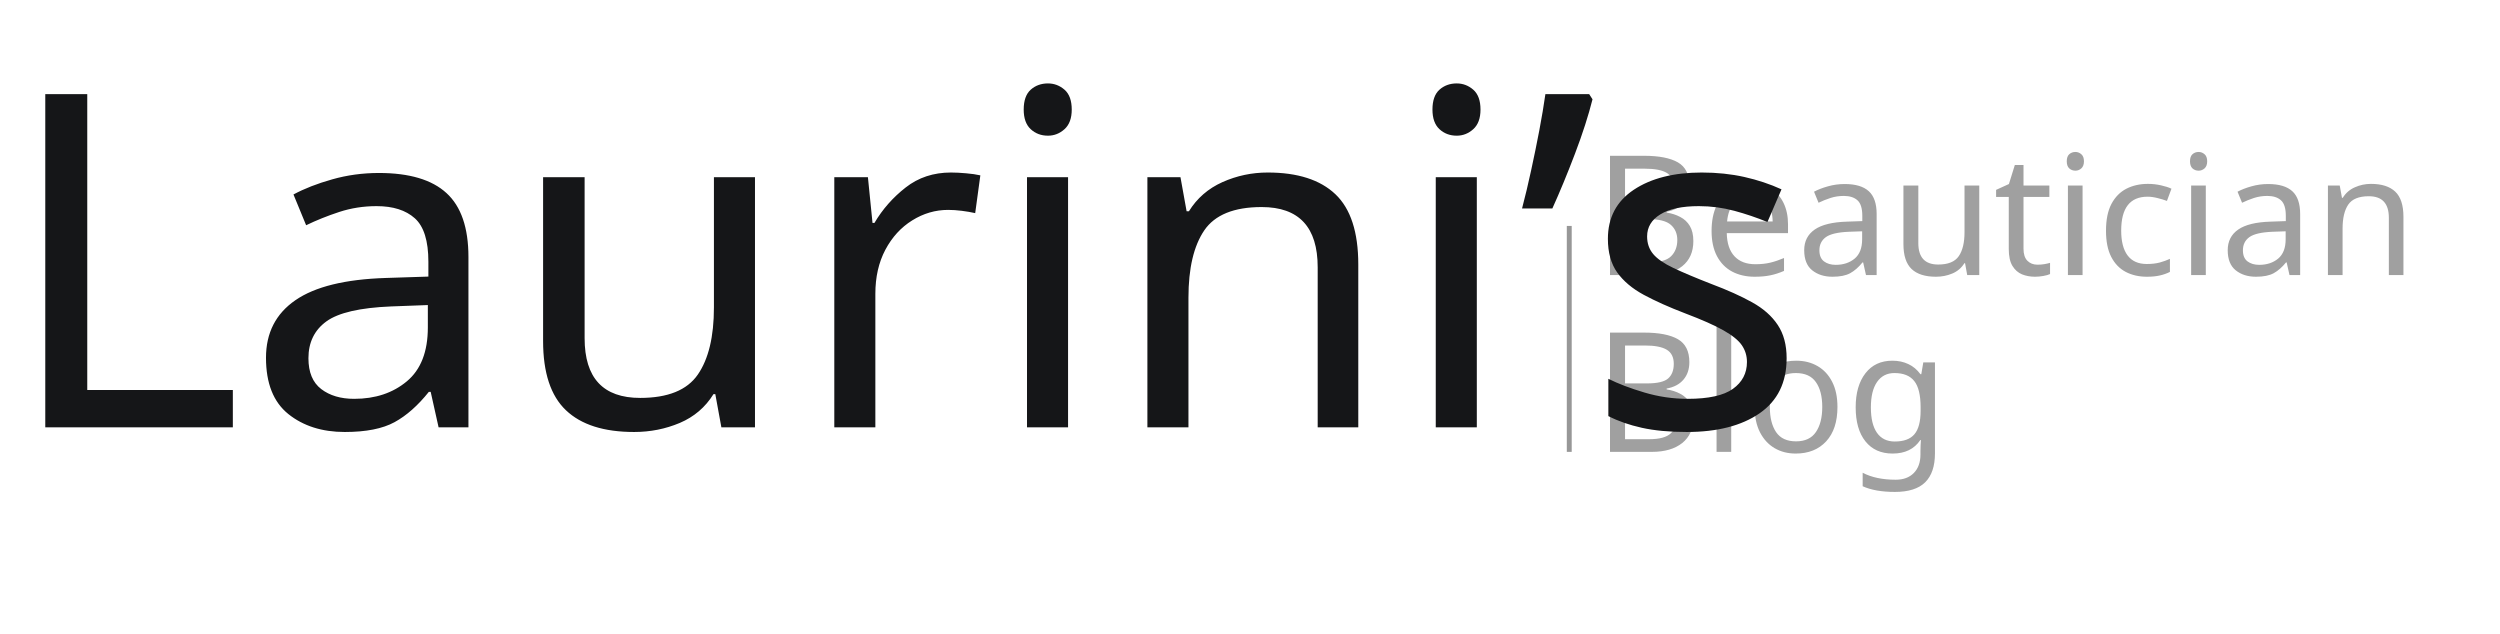
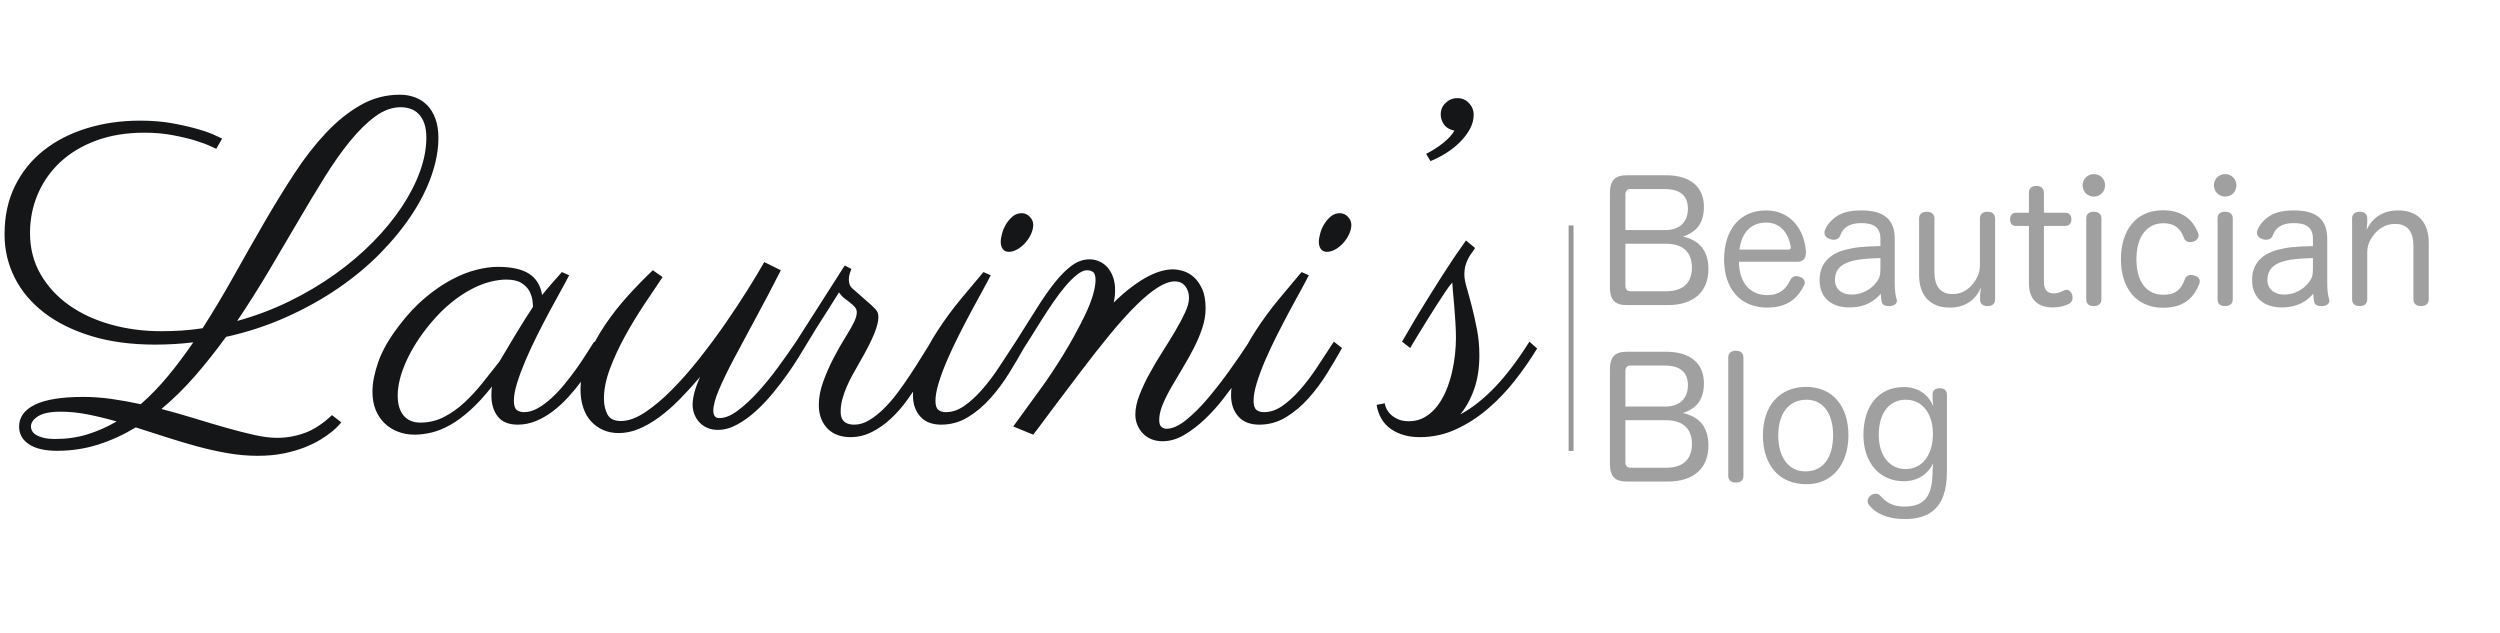
- <svg xmlns="http://www.w3.org/2000/svg" width="509px" height="129px" viewBox="0 0 509 129" version="1.1">
+ <svg xmlns="http://www.w3.org/2000/svg" width="510px" height="129px" viewBox="0 0 510 129" version="1.1">
  <g id="Page-1" stroke="none" stroke-width="1" fill="none" fill-rule="evenodd">
    <g id="Artboard" transform="translate(-158, -16)">
      <g id="Group" transform="translate(158, 16)">
-         <g id="Logo" transform="translate(319, 26)">
-           <text id="Beautician-Blog" font-family="HiraMaruProN-W4, Hiragino Maru Gothic ProN" font-size="34" font-weight="normal" line-spacing="36" fill="#A0A0A0">
-             <tspan x="5.5" y="30">Beautician </tspan>
-             <tspan x="5.5" y="66">Blog</tspan>
-           </text>
+         <g id="Logo" transform="translate(320, 26)">
+           <path d="M20.256,36.238 C25.492,36.238 28.518,33.518 28.518,28.894 C28.518,25.222 26.75,22.978 23.282,22.264 C26.206,21.312 27.6,19.408 27.6,16.178 C27.6,12.098 24.778,9.752 19.882,9.752 L11.858,9.752 C9.444,9.752 8.424,10.806 8.424,13.424 L8.424,32.6 C8.424,35.184 9.444,36.238 11.858,36.238 L20.256,36.238 Z M19.712,20.938 L11.586,20.938 L11.586,13.662 C11.586,12.982 11.926,12.574 12.572,12.574 L19.644,12.574 C22.738,12.574 24.336,13.934 24.336,16.586 C24.336,19.306 22.636,20.938 19.712,20.938 Z M19.882,33.416 L12.674,33.416 C11.926,33.416 11.586,33.042 11.586,32.294 L11.586,23.726 L19.814,23.726 C23.282,23.726 25.152,25.392 25.152,28.588 C25.152,31.716 23.316,33.416 19.882,33.416 Z M40.52,36.748 C44.94,36.748 46.912,34.504 48,32.26 C48.136,32.056 48.17,31.852 48.17,31.648 C48.17,31.036 47.694,30.628 47.116,30.458 C46.878,30.39 46.64,30.322 46.402,30.322 C45.926,30.322 45.484,30.56 45.178,31.172 C44.362,32.974 43.002,34.198 40.554,34.198 C36.882,34.198 34.808,31.58 34.74,27.398 L46.708,27.398 C47.762,27.398 48.408,26.752 48.408,25.528 L48.408,25.256 L48.408,25.256 C48.068,20.802 45.28,16.926 40.316,16.926 C34.774,16.926 31.714,21.04 31.714,26.922 C31.714,32.804 34.944,36.748 40.52,36.748 Z M44.804,24.916 L34.842,24.916 C35.284,21.584 37.052,19.408 40.316,19.408 C43.444,19.408 44.906,21.89 45.314,24.304 L45.314,24.474 L45.314,24.474 C45.314,24.78 45.178,24.916 44.804,24.916 Z M57.214,36.714 C60.58,36.714 62.382,35.388 63.674,33.926 C63.708,34.606 63.776,35.218 63.878,35.626 C64.014,36.238 64.626,36.442 65.306,36.442 L65.612,36.442 L65.612,36.442 C66.462,36.374 66.972,35.898 66.972,35.354 C66.972,35.252 66.938,35.116 66.904,35.014 C66.7,34.368 66.53,33.212 66.53,32.022 L66.53,22.74 C66.53,18.728 64.286,16.926 59.73,16.926 C56.976,16.926 55.446,17.504 54.256,18.422 C53.474,19.034 52.59,20.02 52.25,21.074 C52.216,21.21 52.182,21.346 52.182,21.482 C52.182,22.094 52.658,22.57 53.304,22.774 C53.542,22.876 53.814,22.91 54.086,22.91 C54.664,22.91 55.174,22.672 55.412,22.026 C55.99,20.462 57.214,19.51 59.696,19.51 C62.382,19.51 63.606,20.496 63.606,22.74 L63.606,24.202 C59.968,24.27 58.2,24.474 56.33,24.984 C53.1,25.868 51.196,27.908 51.196,31.104 C51.196,34.606 53.474,36.714 57.214,36.714 Z M57.724,34.096 C55.684,34.096 54.324,32.906 54.324,31.138 C54.324,29.506 55.038,28.452 56.398,27.772 C57.758,27.092 59.628,26.752 63.606,26.65 L63.606,28.928 C63.606,30.22 63.368,30.866 62.722,31.682 C61.634,33.042 59.866,34.096 57.724,34.096 Z M77.716,36.748 C81.116,36.748 83.088,35.014 84.142,32.634 C84.04,33.178 83.938,33.858 83.938,34.232 L83.938,35.184 C83.938,36.034 84.584,36.442 85.502,36.442 C86.386,36.442 86.998,36 86.998,35.082 L86.998,18.558 C86.998,17.64 86.352,17.198 85.468,17.198 C84.55,17.198 83.904,17.64 83.904,18.558 L83.904,28.01 C83.904,29.336 83.564,30.39 82.748,31.546 C81.592,33.144 80.13,33.994 78.328,33.994 C75.812,33.994 74.622,32.362 74.622,29.438 L74.622,18.558 C74.622,17.64 73.976,17.198 73.058,17.198 C72.14,17.198 71.494,17.64 71.494,18.558 L71.494,30.084 C71.494,34.232 73.704,36.748 77.716,36.748 Z M98.728,36.714 C100.19,36.714 101.108,36.442 102.094,35.966 C102.604,35.694 102.808,35.218 102.808,34.742 C102.808,34.504 102.774,34.232 102.672,33.994 C102.468,33.484 102.06,33.11 101.55,33.11 C101.346,33.11 101.142,33.178 100.938,33.28 C100.36,33.62 99.782,33.858 98.932,33.858 C97.674,33.858 96.96,33.144 96.96,31.478 L96.96,20.088 L101.312,20.088 C102.128,20.088 102.57,19.544 102.57,18.762 C102.57,17.946 102.162,17.402 101.312,17.402 L96.96,17.402 L96.96,13.288 C96.96,12.404 96.314,11.928 95.43,11.928 C94.478,11.928 93.9,12.404 93.9,13.288 L93.9,17.402 L91.282,17.402 C90.432,17.402 90.058,17.98 90.058,18.762 C90.058,19.544 90.432,20.088 91.248,20.088 L93.9,20.088 L93.9,31.75 C93.9,35.32 95.94,36.714 98.728,36.714 Z M107.16,14.104 C108.418,14.104 109.438,13.118 109.438,11.792 C109.438,10.5 108.418,9.514 107.16,9.514 C105.868,9.514 104.848,10.5 104.848,11.792 C104.848,13.118 105.868,14.104 107.16,14.104 Z M107.126,36.442 C108.044,36.442 108.69,36 108.69,35.082 L108.69,18.524 C108.69,17.64 108.044,17.198 107.126,17.198 C106.174,17.198 105.596,17.64 105.596,18.524 L105.596,35.082 C105.596,36 106.174,36.442 107.126,36.442 Z M121.27,36.782 C125.894,36.782 127.696,34.334 128.614,31.988 C128.716,31.75 128.75,31.58 128.75,31.376 C128.75,30.764 128.274,30.356 127.662,30.22 C127.424,30.118 127.186,30.084 126.948,30.084 C126.404,30.084 125.928,30.356 125.69,31.002 C125.044,32.838 123.99,34.13 121.338,34.13 C117.734,34.13 115.83,31.308 115.83,26.854 C115.83,22.536 117.768,19.544 121.304,19.544 C123.888,19.544 124.908,20.87 125.554,22.604 C125.792,23.182 126.234,23.386 126.744,23.386 C126.982,23.386 127.254,23.352 127.492,23.284 C128.002,23.08 128.512,22.672 128.512,22.026 C128.512,21.89 128.478,21.686 128.41,21.516 C127.56,19.374 125.724,16.892 121.236,16.892 C115.66,16.892 112.668,21.074 112.668,26.888 C112.668,32.736 115.762,36.782 121.27,36.782 Z M133.952,14.104 C135.21,14.104 136.23,13.118 136.23,11.792 C136.23,10.5 135.21,9.514 133.952,9.514 C132.66,9.514 131.64,10.5 131.64,11.792 C131.64,13.118 132.66,14.104 133.952,14.104 Z M133.918,36.442 C134.836,36.442 135.482,36 135.482,35.082 L135.482,18.524 C135.482,17.64 134.836,17.198 133.918,17.198 C132.966,17.198 132.388,17.64 132.388,18.524 L132.388,35.082 C132.388,36 132.966,36.442 133.918,36.442 Z M145.444,36.714 C148.81,36.714 150.612,35.388 151.904,33.926 C151.938,34.606 152.006,35.218 152.108,35.626 C152.244,36.238 152.856,36.442 153.536,36.442 L153.842,36.442 L153.842,36.442 C154.692,36.374 155.202,35.898 155.202,35.354 C155.202,35.252 155.168,35.116 155.134,35.014 C154.93,34.368 154.76,33.212 154.76,32.022 L154.76,22.74 C154.76,18.728 152.516,16.926 147.96,16.926 C145.206,16.926 143.676,17.504 142.486,18.422 C141.704,19.034 140.82,20.02 140.48,21.074 C140.446,21.21 140.412,21.346 140.412,21.482 C140.412,22.094 140.888,22.57 141.534,22.774 C141.772,22.876 142.044,22.91 142.316,22.91 C142.894,22.91 143.404,22.672 143.642,22.026 C144.22,20.462 145.444,19.51 147.926,19.51 C150.612,19.51 151.836,20.496 151.836,22.74 L151.836,24.202 C148.198,24.27 146.43,24.474 144.56,24.984 C141.33,25.868 139.426,27.908 139.426,31.104 C139.426,34.606 141.704,36.714 145.444,36.714 Z M145.954,34.096 C143.914,34.096 142.554,32.906 142.554,31.138 C142.554,29.506 143.268,28.452 144.628,27.772 C145.988,27.092 147.858,26.752 151.836,26.65 L151.836,28.928 C151.836,30.22 151.598,30.866 150.952,31.682 C149.864,33.042 148.096,34.096 145.954,34.096 Z M173.902,36.442 C174.786,36.442 175.466,36 175.466,35.082 L175.466,23.556 C175.466,19.374 173.29,16.926 169.244,16.926 C166.014,16.926 163.974,18.456 162.784,20.87 C162.818,20.224 162.92,19.884 162.92,19.442 L162.92,18.524 C162.92,17.64 162.308,17.198 161.424,17.198 C160.472,17.198 159.826,17.64 159.826,18.524 L159.826,35.082 C159.826,36 160.438,36.442 161.39,36.442 C162.274,36.442 162.92,36 162.92,35.082 L162.92,25.562 C162.92,24.236 163.26,23.25 164.11,22.094 C165.266,20.496 166.796,19.68 168.632,19.68 C171.182,19.68 172.338,21.312 172.338,24.202 L172.338,35.082 C172.338,36 172.984,36.442 173.902,36.442 Z M20.256,72.238 C25.492,72.238 28.518,69.518 28.518,64.894 C28.518,61.222 26.75,58.978 23.282,58.264 C26.206,57.312 27.6,55.408 27.6,52.178 C27.6,48.098 24.778,45.752 19.882,45.752 L11.858,45.752 C9.444,45.752 8.424,46.806 8.424,49.424 L8.424,68.6 C8.424,71.184 9.444,72.238 11.858,72.238 L20.256,72.238 Z M19.712,56.938 L11.586,56.938 L11.586,49.662 C11.586,48.982 11.926,48.574 12.572,48.574 L19.644,48.574 C22.738,48.574 24.336,49.934 24.336,52.586 C24.336,55.306 22.636,56.938 19.712,56.938 Z M19.882,69.416 L12.674,69.416 C11.926,69.416 11.586,69.042 11.586,68.294 L11.586,59.726 L19.814,59.726 C23.282,59.726 25.152,61.392 25.152,64.588 C25.152,67.716 23.316,69.416 19.882,69.416 Z M34.128,72.442 C35.046,72.442 35.658,72 35.658,71.082 L35.658,46.908 C35.658,45.99 35.046,45.548 34.128,45.548 C33.176,45.548 32.564,45.99 32.564,46.908 L32.564,71.082 C32.564,72 33.176,72.442 34.128,72.442 Z M48.51,72.782 C53.814,72.782 57.078,68.702 57.078,62.786 C57.078,56.87 53.882,52.926 48.442,52.926 C42.934,52.926 39.636,56.904 39.636,62.786 C39.636,68.838 42.9,72.782 48.51,72.782 Z M48.306,70.164 C44.804,70.164 42.764,67.206 42.764,62.888 C42.764,58.366 44.872,55.544 48.544,55.544 C52.012,55.544 53.95,58.468 53.95,62.752 C53.95,67.274 52.012,70.164 48.306,70.164 Z M68.57,79.888 C73.058,79.888 77.172,78.12 77.172,70.3 L77.172,54.558 C77.172,53.64 76.628,53.198 75.71,53.198 C74.724,53.198 74.248,53.708 74.248,54.422 L74.248,55.442 C74.248,55.816 74.35,56.462 74.384,56.836 C73.432,54.66 71.494,52.96 68.4,52.96 C63.164,52.96 60.138,56.904 60.138,62.752 C60.138,68.43 63.504,72.17 68.332,72.17 C71.324,72.17 73.262,70.674 74.384,68.532 C74.316,69.008 74.248,69.756 74.248,70.164 C74.214,75.196 72.684,77.338 68.434,77.338 C66.36,77.338 64.864,76.624 63.606,75.162 C63.334,74.856 62.994,74.72 62.62,74.72 C62.28,74.72 61.906,74.856 61.634,75.06 C61.226,75.366 60.988,75.808 60.988,76.25 C60.988,76.522 61.09,76.76 61.26,76.998 C62.552,78.664 64.898,79.888 68.57,79.888 Z M68.74,69.688 C65.578,69.688 63.266,67.07 63.266,62.752 C63.266,58.366 65.306,55.544 68.774,55.544 C72.242,55.544 74.316,58.468 74.316,62.514 C74.316,66.73 72.208,69.688 68.74,69.688 Z" id="BeauticianBlog" fill="#A0A0A0" fill-rule="nonzero" />
          <line x1="0.5" y1="20.5" x2="0.5" y2="65.5" id="Line" stroke="#979797" stroke-linecap="square" />
        </g>
-         <text id="Laurini’s" font-family="Parisienne-Regular, Parisienne" font-size="95" font-weight="normal" fill="#151618">
-           <tspan x="0" y="87">Laurini’s</tspan>
-         </text>
+         <g id="Laurini’s" fill="#151618" fill-rule="nonzero">
+           <path d="M52.556,92.984 C54.504,92.984 56.275,92.822 57.867,92.497 C59.46,92.172 60.883,91.762 62.135,91.268 C63.387,90.773 64.478,90.239 65.405,89.667 C66.333,89.095 67.106,88.554 67.725,88.044 C68.343,87.533 68.807,87.101 69.116,86.745 C69.425,86.389 69.596,86.196 69.626,86.165 L69.626,86.165 L67.725,84.681 C65.9,86.412 64.068,87.618 62.228,88.299 C60.388,88.979 58.478,89.319 56.499,89.319 C55.169,89.319 53.639,89.126 51.907,88.74 C50.175,88.353 48.296,87.874 46.271,87.302 C44.245,86.729 42.104,86.095 39.846,85.4 C37.589,84.704 35.285,84.047 32.935,83.428 C35.347,81.418 37.635,79.168 39.8,76.679 C41.965,74.19 44.067,71.538 46.108,68.724 C50.438,67.765 54.52,66.427 58.354,64.711 C62.189,62.995 65.715,61.039 68.931,58.843 C72.147,56.648 75.023,54.259 77.559,51.677 C80.094,49.094 82.244,46.466 84.006,43.791 C85.769,41.116 87.114,38.441 88.042,35.766 C88.97,33.091 89.434,30.547 89.434,28.135 C89.434,26.651 89.233,25.352 88.831,24.239 C88.429,23.125 87.872,22.205 87.161,21.479 C86.449,20.752 85.614,20.211 84.656,19.855 C83.697,19.5 82.661,19.322 81.548,19.322 C78.703,19.322 76.043,20.025 73.569,21.432 C71.095,22.839 68.737,24.734 66.495,27.115 C64.253,29.496 62.096,32.271 60.024,35.441 C57.952,38.611 55.896,41.958 53.855,45.484 C51.814,49.009 49.765,52.612 47.709,56.292 C45.652,59.972 43.526,63.528 41.331,66.961 C39.939,67.177 38.54,67.332 37.133,67.425 C35.726,67.518 34.295,67.564 32.842,67.564 C29.285,67.564 25.892,67.116 22.66,66.219 C19.428,65.322 16.591,64.015 14.148,62.299 C11.705,60.583 9.757,58.48 8.303,55.99 C6.85,53.501 6.123,50.679 6.123,47.525 C6.123,44.711 6.656,42.059 7.723,39.57 C8.79,37.08 10.321,34.908 12.316,33.052 C14.31,31.197 16.753,29.736 19.645,28.669 C22.536,27.602 25.806,27.068 29.456,27.068 C31.528,27.068 33.46,27.238 35.254,27.579 C37.048,27.919 38.594,28.29 39.893,28.692 C41.191,29.094 42.212,29.473 42.954,29.828 C43.696,30.184 44.083,30.362 44.114,30.362 L44.114,30.362 L45.32,28.274 C45.227,28.243 44.763,28.027 43.928,27.625 C43.093,27.223 41.941,26.806 40.472,26.373 C39.003,25.94 37.264,25.538 35.254,25.167 C33.244,24.795 31.017,24.61 28.574,24.61 C24.709,24.61 21.09,25.128 17.72,26.164 C14.349,27.2 11.419,28.7 8.929,30.663 C6.44,32.627 4.484,35.047 3.062,37.923 C1.639,40.799 0.928,44.092 0.928,47.803 C0.928,50.958 1.616,53.903 2.992,56.64 C4.368,59.377 6.37,61.758 8.999,63.783 C11.628,65.809 14.844,67.402 18.647,68.561 C22.451,69.721 26.781,70.301 31.636,70.301 C32.965,70.301 34.28,70.262 35.579,70.185 C36.877,70.108 38.161,69.992 39.429,69.837 C37.759,72.28 36.042,74.568 34.28,76.702 C32.517,78.836 30.662,80.753 28.713,82.454 C26.703,82.021 24.724,81.666 22.776,81.387 C20.828,81.109 18.895,80.97 16.978,80.97 C12.586,80.97 9.308,81.495 7.144,82.547 C4.979,83.598 3.896,85.098 3.896,87.046 C3.896,88.531 4.561,89.721 5.891,90.618 C7.221,91.515 9.138,91.963 11.643,91.963 C14.581,91.963 17.38,91.538 20.039,90.688 C22.699,89.837 25.25,88.67 27.693,87.186 C29.734,87.835 31.806,88.5 33.909,89.18 C36.012,89.861 38.114,90.487 40.217,91.059 C42.32,91.631 44.4,92.095 46.456,92.45 C48.513,92.806 50.546,92.984 52.556,92.984 Z M48.381,65.477 C50.608,62.168 52.742,58.797 54.783,55.364 C56.824,51.932 58.787,48.6 60.674,45.368 C62.56,42.136 64.392,39.09 66.171,36.23 C67.949,33.369 69.704,30.88 71.436,28.761 C73.167,26.643 74.884,24.965 76.584,23.729 C78.285,22.492 80.002,21.873 81.733,21.873 C82.445,21.873 83.117,21.981 83.751,22.198 C84.385,22.414 84.942,22.77 85.421,23.265 C85.9,23.759 86.279,24.401 86.558,25.19 C86.836,25.978 86.975,26.945 86.975,28.089 C86.975,30.285 86.542,32.581 85.676,34.977 C84.81,37.374 83.566,39.794 81.942,42.237 C80.319,44.68 78.355,47.069 76.051,49.404 C73.747,51.738 71.165,53.926 68.304,55.967 C65.444,58.008 62.336,59.848 58.981,61.487 C55.625,63.126 52.092,64.456 48.381,65.477 Z M11.365,89.551 C10.313,89.551 9.463,89.466 8.813,89.296 C8.164,89.126 7.654,88.917 7.283,88.67 C6.912,88.423 6.656,88.152 6.517,87.858 C6.378,87.564 6.309,87.294 6.309,87.046 C6.309,86.242 6.796,85.531 7.77,84.913 C8.744,84.294 10.282,83.985 12.385,83.985 C14.148,83.985 15.98,84.17 17.882,84.542 C19.784,84.913 21.755,85.392 23.796,85.979 C21.879,87.093 19.9,87.966 17.859,88.6 C15.818,89.234 13.653,89.551 11.365,89.551 Z M84.563,88.67 C85.676,88.67 86.844,88.523 88.065,88.229 C89.287,87.935 90.555,87.417 91.869,86.675 C93.183,85.933 94.544,84.928 95.951,83.66 C97.358,82.392 98.835,80.784 100.381,78.836 C100.319,79.083 100.28,79.416 100.265,79.833 C100.249,80.251 100.242,80.521 100.242,80.645 C100.242,82.408 100.675,83.846 101.541,84.959 C102.406,86.072 103.767,86.629 105.623,86.629 C106.89,86.629 108.127,86.382 109.333,85.887 C110.54,85.392 111.691,84.727 112.789,83.892 C113.887,83.057 114.931,82.098 115.92,81.016 C116.91,79.934 117.83,78.813 118.68,77.653 C119.531,76.493 120.312,75.341 121.023,74.197 C121.734,73.053 122.353,71.986 122.878,70.997 L122.878,70.997 L121.208,69.698 C120.776,70.378 120.25,71.205 119.631,72.179 C119.013,73.154 118.325,74.174 117.567,75.241 C116.809,76.308 115.998,77.367 115.132,78.418 C114.266,79.47 113.377,80.413 112.465,81.248 C111.552,82.083 110.625,82.763 109.681,83.289 C108.738,83.815 107.818,84.078 106.921,84.078 C106.303,84.078 105.8,83.931 105.414,83.637 C105.027,83.343 104.834,82.701 104.834,81.712 C104.834,80.722 105.058,79.509 105.507,78.071 C105.955,76.633 106.527,75.102 107.223,73.478 C107.919,71.855 108.692,70.193 109.542,68.492 C110.393,66.791 111.235,65.16 112.07,63.598 C112.905,62.036 113.686,60.606 114.413,59.307 C115.14,58.008 115.704,56.957 116.106,56.153 L116.106,56.153 L114.622,55.503 C113.91,56.307 113.215,57.096 112.534,57.869 C111.854,58.642 111.204,59.415 110.586,60.188 C110.277,58.24 109.395,56.795 107.942,55.851 C106.488,54.908 104.339,54.437 101.494,54.437 C100.226,54.437 98.788,54.638 97.18,55.04 C95.572,55.442 93.879,56.114 92.101,57.057 C90.323,58.001 88.514,59.245 86.674,60.792 C84.834,62.338 83.063,64.24 81.362,66.497 C79.352,69.126 77.953,71.576 77.164,73.849 C76.376,76.122 75.981,78.14 75.981,79.903 C75.981,81.325 76.206,82.578 76.654,83.66 C77.102,84.743 77.721,85.655 78.51,86.397 C79.298,87.139 80.21,87.704 81.246,88.09 C82.282,88.477 83.388,88.67 84.563,88.67 Z M85.769,86.211 C84.285,86.211 83.14,85.732 82.336,84.773 C81.532,83.815 81.13,82.454 81.13,80.691 C81.13,78.619 81.71,76.292 82.87,73.71 C84.03,71.128 85.676,68.554 87.81,65.987 C89.233,64.286 90.655,62.863 92.078,61.719 C93.5,60.575 94.884,59.655 96.229,58.959 C97.574,58.263 98.842,57.769 100.033,57.475 C101.224,57.181 102.298,57.034 103.257,57.034 C104.587,57.034 105.623,57.266 106.365,57.73 C107.107,58.194 107.648,58.743 107.988,59.377 C108.328,60.011 108.537,60.637 108.615,61.255 C108.692,61.874 108.73,62.322 108.73,62.601 C108.267,63.281 107.725,64.116 107.107,65.105 C106.488,66.095 105.854,67.123 105.205,68.19 C104.556,69.257 103.937,70.293 103.35,71.298 C102.762,72.303 102.267,73.13 101.865,73.78 C100.752,75.202 99.608,76.648 98.433,78.117 C97.257,79.586 96.021,80.923 94.722,82.129 C93.423,83.335 92.031,84.317 90.547,85.075 C89.062,85.833 87.47,86.211 85.769,86.211 Z M126.218,88.345 C127.61,88.345 128.986,88.059 130.347,87.487 C131.707,86.915 133.076,86.126 134.452,85.121 C135.828,84.116 137.212,82.91 138.604,81.503 C139.995,80.096 141.402,78.558 142.825,76.888 C142.33,77.97 141.951,78.991 141.688,79.949 C141.425,80.908 141.294,81.789 141.294,82.593 C141.294,83.274 141.418,83.923 141.665,84.542 C141.912,85.16 142.253,85.701 142.686,86.165 C143.118,86.629 143.652,87 144.286,87.278 C144.92,87.557 145.639,87.696 146.443,87.696 C147.742,87.696 149.056,87.332 150.386,86.606 C151.715,85.879 152.999,84.951 154.236,83.823 C155.473,82.694 156.648,81.449 157.761,80.088 C158.875,78.728 159.864,77.429 160.73,76.192 C161.596,74.955 162.323,73.857 162.91,72.898 C163.498,71.94 163.884,71.306 164.07,70.997 L164.07,70.997 L162.4,69.698 C161.318,71.306 160.104,73.03 158.759,74.87 C157.413,76.71 156.037,78.403 154.63,79.949 C153.223,81.495 151.831,82.779 150.455,83.799 C149.079,84.82 147.819,85.315 146.675,85.284 C146.273,85.284 145.979,85.145 145.793,84.866 C145.608,84.588 145.515,84.232 145.515,83.799 C145.515,82.748 145.894,81.325 146.652,79.532 C147.409,77.738 148.43,75.628 149.713,73.2 C150.997,70.772 152.465,68.036 154.12,64.99 C155.774,61.943 157.498,58.658 159.292,55.132 L159.292,55.132 L155.906,53.462 C155.04,55.009 153.919,56.88 152.543,59.075 C151.167,61.271 149.644,63.575 147.974,65.987 C146.304,68.399 144.533,70.788 142.662,73.154 C140.791,75.519 138.92,77.645 137.05,79.532 C135.179,81.418 133.354,82.949 131.576,84.124 C129.798,85.299 128.167,85.887 126.682,85.887 C125.321,85.887 124.401,85.438 123.922,84.542 C123.443,83.645 123.203,82.562 123.203,81.294 C123.203,79.408 123.621,77.359 124.456,75.148 C125.291,72.937 126.319,70.726 127.54,68.515 C128.762,66.304 130.061,64.162 131.437,62.09 C132.813,60.018 134.058,58.163 135.171,56.524 L135.171,56.524 L133.176,55.132 C131.599,56.617 129.937,58.318 128.19,60.235 C126.442,62.152 124.85,64.178 123.412,66.312 C121.974,68.445 120.783,70.641 119.84,72.898 C118.897,75.156 118.425,77.352 118.425,79.485 C118.425,80.846 118.611,82.075 118.982,83.173 C119.353,84.271 119.886,85.199 120.582,85.956 C121.278,86.714 122.098,87.302 123.041,87.719 C123.984,88.136 125.043,88.345 126.218,88.345 Z M173.44,89.18 C175.017,89.18 176.501,88.825 177.893,88.113 C179.285,87.402 180.576,86.49 181.766,85.376 C182.957,84.263 184.055,83.011 185.06,81.619 C186.065,80.228 186.985,78.859 187.82,77.514 C188.655,76.169 189.389,74.916 190.023,73.757 C190.657,72.597 191.206,71.677 191.67,70.997 L191.67,70.997 L189.954,69.698 C189.397,70.564 188.763,71.576 188.052,72.736 C187.34,73.896 186.567,75.11 185.732,76.377 C184.897,77.645 184.024,78.89 183.112,80.112 C182.199,81.333 181.256,82.423 180.282,83.382 C179.308,84.34 178.318,85.121 177.313,85.724 C176.308,86.327 175.295,86.629 174.275,86.629 C173.966,86.629 173.649,86.598 173.324,86.536 C172.999,86.474 172.698,86.351 172.419,86.165 C172.141,85.979 171.917,85.709 171.747,85.353 C171.577,84.998 171.492,84.526 171.492,83.938 C171.492,83.165 171.6,82.361 171.816,81.526 C172.033,80.691 172.319,79.856 172.675,79.021 C173.03,78.187 173.432,77.359 173.881,76.54 C174.329,75.72 174.785,74.909 175.249,74.104 C176.022,72.775 176.664,71.607 177.174,70.602 C177.684,69.597 178.086,68.724 178.38,67.981 C178.674,67.239 178.883,66.605 179.006,66.08 C179.13,65.554 179.192,65.105 179.192,64.734 C179.192,64.363 179.153,64.062 179.076,63.83 C178.999,63.598 178.798,63.304 178.473,62.948 C178.148,62.593 177.63,62.114 176.919,61.51 C176.208,60.907 175.234,60.049 173.997,58.936 C173.656,58.658 173.432,58.356 173.324,58.031 C173.216,57.707 173.162,57.374 173.162,57.034 C173.162,56.57 173.231,56.137 173.37,55.735 C173.51,55.333 173.61,55.04 173.672,54.854 L173.672,54.854 L172.327,54.158 L162.4,69.698 L164.07,70.997 C164.843,69.698 165.647,68.376 166.482,67.031 C167.317,65.685 168.09,64.472 168.801,63.389 C169.605,62.121 170.394,60.869 171.167,59.632 C171.445,60.096 171.793,60.49 172.211,60.815 C172.628,61.139 173.03,61.449 173.417,61.742 C173.803,62.036 174.128,62.338 174.391,62.647 C174.654,62.956 174.785,63.312 174.785,63.714 C174.785,64.271 174.6,64.935 174.229,65.708 C173.857,66.482 173.27,67.51 172.466,68.793 C171.662,70.077 170.858,71.491 170.054,73.038 C169.25,74.584 168.546,76.184 167.943,77.839 C167.34,79.493 167.039,81.078 167.039,82.593 C167.039,83.707 167.209,84.673 167.549,85.492 C167.889,86.312 168.353,87 168.94,87.557 C169.528,88.113 170.208,88.523 170.981,88.786 C171.755,89.049 172.574,89.18 173.44,89.18 Z M205.771,51.375 C206.359,51.375 206.947,51.205 207.534,50.865 C208.122,50.525 208.655,50.092 209.135,49.566 C209.614,49.04 210.008,48.445 210.317,47.78 C210.627,47.115 210.781,46.473 210.781,45.855 C210.781,45.267 210.549,44.726 210.085,44.231 C209.622,43.737 209.065,43.489 208.416,43.489 C207.735,43.489 207.132,43.706 206.606,44.139 C206.081,44.572 205.632,45.09 205.261,45.693 C204.89,46.296 204.612,46.937 204.426,47.618 C204.241,48.298 204.148,48.886 204.148,49.38 C204.148,49.937 204.287,50.409 204.565,50.795 C204.844,51.182 205.246,51.375 205.771,51.375 Z M191.995,86.629 C193.974,86.629 195.798,86.119 197.468,85.098 C199.138,84.078 200.669,82.787 202.061,81.225 C203.452,79.663 204.712,77.97 205.841,76.146 C206.97,74.321 207.983,72.605 208.879,70.997 L208.879,70.997 L207.209,69.698 C206.065,71.46 204.921,73.208 203.777,74.939 C202.633,76.671 201.465,78.21 200.275,79.555 C199.084,80.9 197.886,81.99 196.68,82.825 C195.474,83.66 194.237,84.078 192.969,84.078 C192.288,84.078 191.763,83.915 191.392,83.591 C191.021,83.266 190.835,82.655 190.835,81.758 C190.835,80.769 191.051,79.563 191.484,78.14 C191.917,76.718 192.482,75.195 193.177,73.571 C193.873,71.948 194.654,70.278 195.52,68.561 C196.386,66.845 197.236,65.206 198.071,63.644 C198.906,62.083 199.687,60.645 200.414,59.33 C201.141,58.016 201.705,56.957 202.107,56.153 L202.107,56.153 L200.623,55.503 C199.2,57.173 197.646,59.029 195.961,61.07 C194.275,63.111 192.714,65.237 191.276,67.448 C189.838,69.659 188.639,71.893 187.681,74.151 C186.722,76.408 186.243,78.573 186.243,80.645 C186.243,82.408 186.737,83.846 187.727,84.959 C188.717,86.072 190.139,86.629 191.995,86.629 Z M237.175,90.015 C238.629,90.015 240.074,89.598 241.512,88.763 C242.95,87.928 244.35,86.869 245.71,85.585 C247.071,84.302 248.347,82.895 249.537,81.364 C250.728,79.833 251.803,78.364 252.761,76.957 C253.72,75.55 254.524,74.298 255.173,73.2 C255.823,72.102 256.271,71.368 256.519,70.997 L256.519,70.997 L254.849,69.698 C253.643,71.553 252.297,73.517 250.813,75.589 C249.329,77.661 247.837,79.578 246.337,81.341 C244.837,83.104 243.36,84.565 241.907,85.724 C240.453,86.884 239.139,87.464 237.964,87.464 C237.593,87.464 237.253,87.34 236.943,87.093 C236.634,86.845 236.479,86.366 236.479,85.655 C236.479,84.727 236.711,83.699 237.175,82.57 C237.639,81.441 238.227,80.258 238.938,79.021 C239.649,77.785 240.407,76.501 241.211,75.171 C242.015,73.842 242.773,72.489 243.484,71.113 C244.195,69.736 244.783,68.36 245.247,66.984 C245.71,65.608 245.942,64.255 245.942,62.925 C245.942,61.286 245.703,59.949 245.223,58.913 C244.744,57.877 244.164,57.065 243.484,56.478 C242.804,55.89 242.077,55.488 241.304,55.271 C240.531,55.055 239.85,54.947 239.263,54.947 C238.582,54.947 237.825,55.055 236.99,55.271 C236.155,55.488 235.243,55.851 234.253,56.362 C233.263,56.872 232.181,57.56 231.006,58.426 C229.831,59.292 228.563,60.389 227.202,61.719 C227.388,60.853 227.48,60.018 227.48,59.214 C227.48,58.194 227.341,57.297 227.063,56.524 C226.785,55.751 226.406,55.094 225.927,54.552 C225.447,54.011 224.891,53.602 224.257,53.323 C223.623,53.045 222.965,52.906 222.285,52.906 C221.017,52.906 219.819,53.316 218.69,54.135 C217.561,54.955 216.402,56.106 215.211,57.591 C214.021,59.075 212.784,60.846 211.5,62.902 C210.217,64.959 208.787,67.224 207.209,69.698 L207.209,69.698 L208.879,70.997 C209.312,70.347 209.854,69.497 210.503,68.445 C211.152,67.394 211.848,66.281 212.59,65.105 C213.333,63.93 214.113,62.747 214.933,61.557 C215.752,60.366 216.564,59.299 217.368,58.356 C218.172,57.413 218.953,56.64 219.711,56.037 C220.468,55.434 221.141,55.132 221.729,55.132 C222.285,55.132 222.718,55.264 223.027,55.527 C223.337,55.789 223.491,56.338 223.491,57.173 C223.491,57.916 223.321,58.897 222.981,60.119 C222.641,61.34 222.022,62.879 221.125,64.734 C220.507,65.971 219.842,67.239 219.131,68.538 C218.42,69.837 217.67,71.128 216.881,72.411 C216.093,73.695 215.296,74.939 214.492,76.146 C213.688,77.352 212.9,78.48 212.126,79.532 L212.126,79.532 L206.699,87 L210.781,88.67 C211.152,88.206 211.57,87.657 212.034,87.023 C212.498,86.389 212.992,85.724 213.518,85.029 C214.044,84.333 214.569,83.629 215.095,82.918 C215.621,82.207 216.147,81.511 216.672,80.831 C217.878,79.253 219.115,77.614 220.383,75.914 C222.61,72.976 224.674,70.355 226.576,68.051 C228.478,65.747 230.233,63.807 231.841,62.229 C233.449,60.652 234.902,59.454 236.201,58.635 C237.5,57.815 238.644,57.405 239.634,57.405 C240.562,57.405 241.281,57.73 241.791,58.379 C242.301,59.029 242.556,59.833 242.556,60.792 C242.556,61.626 242.286,62.624 241.744,63.783 C241.203,64.943 240.531,66.203 239.727,67.564 C238.923,68.925 238.041,70.355 237.083,71.855 C236.124,73.355 235.243,74.847 234.438,76.331 C233.634,77.815 232.962,79.261 232.421,80.668 C231.879,82.075 231.609,83.382 231.609,84.588 C231.609,85.33 231.748,86.034 232.026,86.698 C232.305,87.363 232.684,87.943 233.163,88.438 C233.642,88.933 234.222,89.319 234.902,89.598 C235.583,89.876 236.34,90.015 237.175,90.015 Z M270.667,51.375 C271.254,51.375 271.842,51.205 272.429,50.865 C273.017,50.525 273.55,50.092 274.03,49.566 C274.509,49.04 274.903,48.445 275.212,47.78 C275.522,47.115 275.676,46.473 275.676,45.855 C275.676,45.267 275.444,44.726 274.98,44.231 C274.517,43.737 273.96,43.489 273.311,43.489 C272.63,43.489 272.027,43.706 271.501,44.139 C270.976,44.572 270.527,45.09 270.156,45.693 C269.785,46.296 269.507,46.937 269.321,47.618 C269.136,48.298 269.043,48.886 269.043,49.38 C269.043,49.937 269.182,50.409 269.46,50.795 C269.739,51.182 270.141,51.375 270.667,51.375 Z M256.89,86.629 C258.869,86.629 260.693,86.119 262.363,85.098 C264.033,84.078 265.564,82.787 266.956,81.225 C268.347,79.663 269.607,77.97 270.736,76.146 C271.865,74.321 272.878,72.605 273.774,70.997 L273.774,70.997 L272.104,69.698 C270.96,71.46 269.816,73.208 268.672,74.939 C267.528,76.671 266.36,78.21 265.17,79.555 C263.979,80.9 262.781,81.99 261.575,82.825 C260.369,83.66 259.132,84.078 257.864,84.078 C257.183,84.078 256.658,83.915 256.287,83.591 C255.916,83.266 255.73,82.655 255.73,81.758 C255.73,80.769 255.946,79.563 256.379,78.14 C256.812,76.718 257.377,75.195 258.073,73.571 C258.768,71.948 259.549,70.278 260.415,68.561 C261.281,66.845 262.131,65.206 262.966,63.644 C263.801,62.083 264.582,60.645 265.309,59.33 C266.036,58.016 266.6,56.957 267.002,56.153 L267.002,56.153 L265.518,55.503 C264.095,57.173 262.541,59.029 260.856,61.07 C259.17,63.111 257.609,65.237 256.171,67.448 C254.733,69.659 253.534,71.893 252.576,74.151 C251.617,76.408 251.138,78.573 251.138,80.645 C251.138,82.408 251.632,83.846 252.622,84.959 C253.612,86.072 255.034,86.629 256.89,86.629 Z M291.819,32.867 C292.901,32.434 293.968,31.885 295.02,31.22 C296.071,30.555 297.014,29.805 297.849,28.97 C298.684,28.135 299.357,27.246 299.867,26.303 C300.377,25.36 300.632,24.393 300.632,23.404 C300.632,22.507 300.315,21.718 299.681,21.038 C299.047,20.358 298.251,20.018 297.292,20.018 C296.396,20.018 295.607,20.335 294.927,20.969 C294.246,21.602 293.906,22.399 293.906,23.357 C293.906,24.069 294.123,24.741 294.556,25.375 C294.989,26.009 295.7,26.434 296.689,26.651 C296.257,27.455 295.499,28.29 294.417,29.156 C293.334,30.022 292.174,30.764 290.938,31.382 L290.938,31.382 L291.819,32.867 Z M289.639,89.18 C292.236,89.18 294.695,88.647 297.014,87.58 C299.333,86.513 301.498,85.121 303.508,83.405 C305.518,81.689 307.366,79.756 309.052,77.607 C310.737,75.457 312.244,73.285 313.574,71.089 L313.574,71.089 L311.997,69.698 C309.647,73.44 307.312,76.524 304.993,78.952 C302.673,81.379 300.308,83.243 297.896,84.542 C299.071,83.119 300.014,81.403 300.725,79.393 C301.436,77.382 301.792,75.063 301.792,72.435 C301.792,70.641 301.63,68.901 301.305,67.216 C300.98,65.531 300.632,63.969 300.261,62.531 C299.89,61.093 299.542,59.817 299.218,58.704 C298.893,57.591 298.73,56.709 298.73,56.06 C298.73,55.287 298.816,54.622 298.986,54.065 C299.156,53.509 299.357,53.022 299.589,52.604 C299.821,52.187 300.06,51.816 300.308,51.491 C300.555,51.166 300.756,50.865 300.911,50.586 L300.911,50.586 L299.055,49.056 C297.416,51.344 295.824,53.702 294.277,56.13 C292.731,58.557 291.347,60.768 290.126,62.763 C288.904,64.758 287.922,66.404 287.18,67.703 C286.438,69.002 286.051,69.667 286.021,69.698 L286.021,69.698 L287.69,70.997 C287.69,70.966 287.853,70.68 288.177,70.138 C288.502,69.597 288.92,68.909 289.43,68.074 C289.94,67.239 290.512,66.312 291.146,65.291 C291.78,64.271 292.414,63.265 293.048,62.276 C293.682,61.286 294.277,60.374 294.834,59.539 C295.391,58.704 295.87,58.07 296.272,57.637 L296.272,57.637 L296.272,57.73 C296.272,57.977 296.311,58.511 296.388,59.33 C296.465,60.15 296.55,61.108 296.643,62.206 C296.736,63.304 296.821,64.456 296.898,65.662 C296.976,66.868 297.014,67.966 297.014,68.956 C297.014,69.945 296.952,71.043 296.829,72.249 C296.705,73.455 296.496,74.692 296.202,75.96 C295.909,77.228 295.514,78.457 295.02,79.648 C294.525,80.838 293.922,81.897 293.21,82.825 C292.499,83.753 291.664,84.503 290.706,85.075 C289.747,85.647 288.649,85.933 287.412,85.933 C286.484,85.933 285.704,85.778 285.07,85.469 C284.436,85.16 283.933,84.804 283.562,84.402 C283.191,84 282.92,83.591 282.75,83.173 C282.58,82.756 282.495,82.454 282.495,82.269 L282.495,82.269 L280.825,82.593 C281.196,84.789 282.178,86.436 283.771,87.533 C285.363,88.631 287.319,89.18 289.639,89.18 Z" />
+         </g>
      </g>
    </g>
  </g>
</svg>
